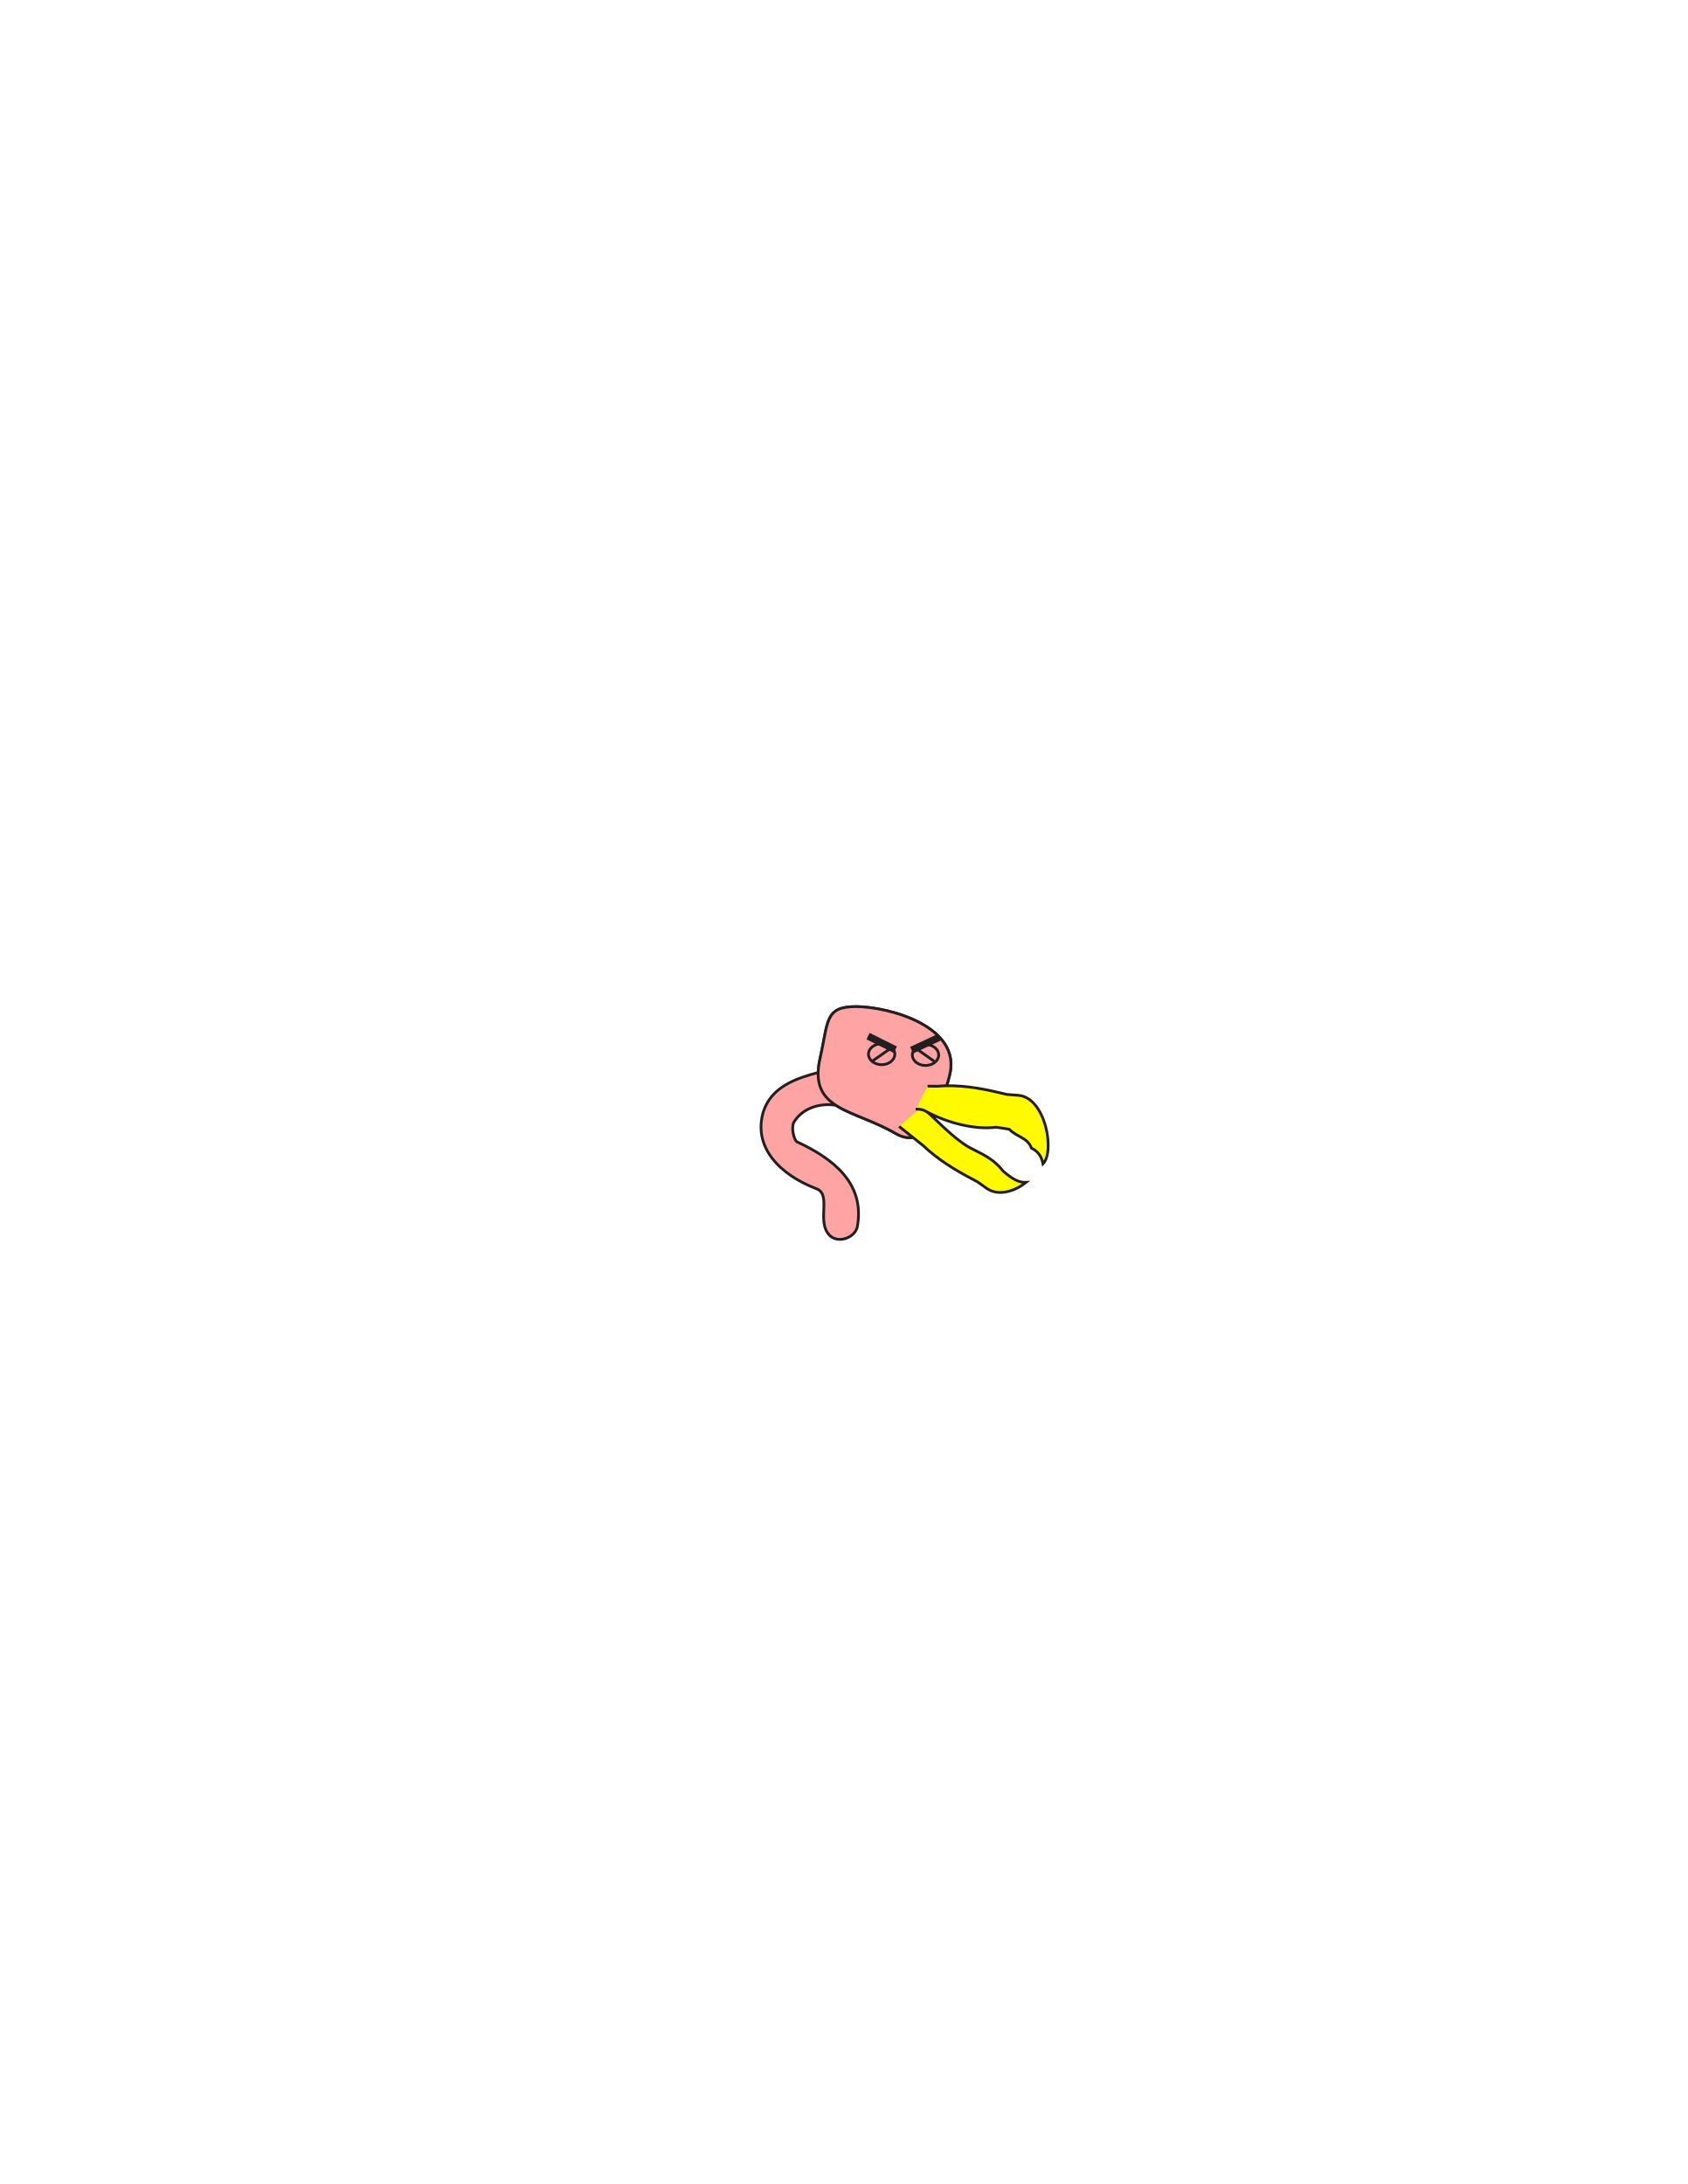
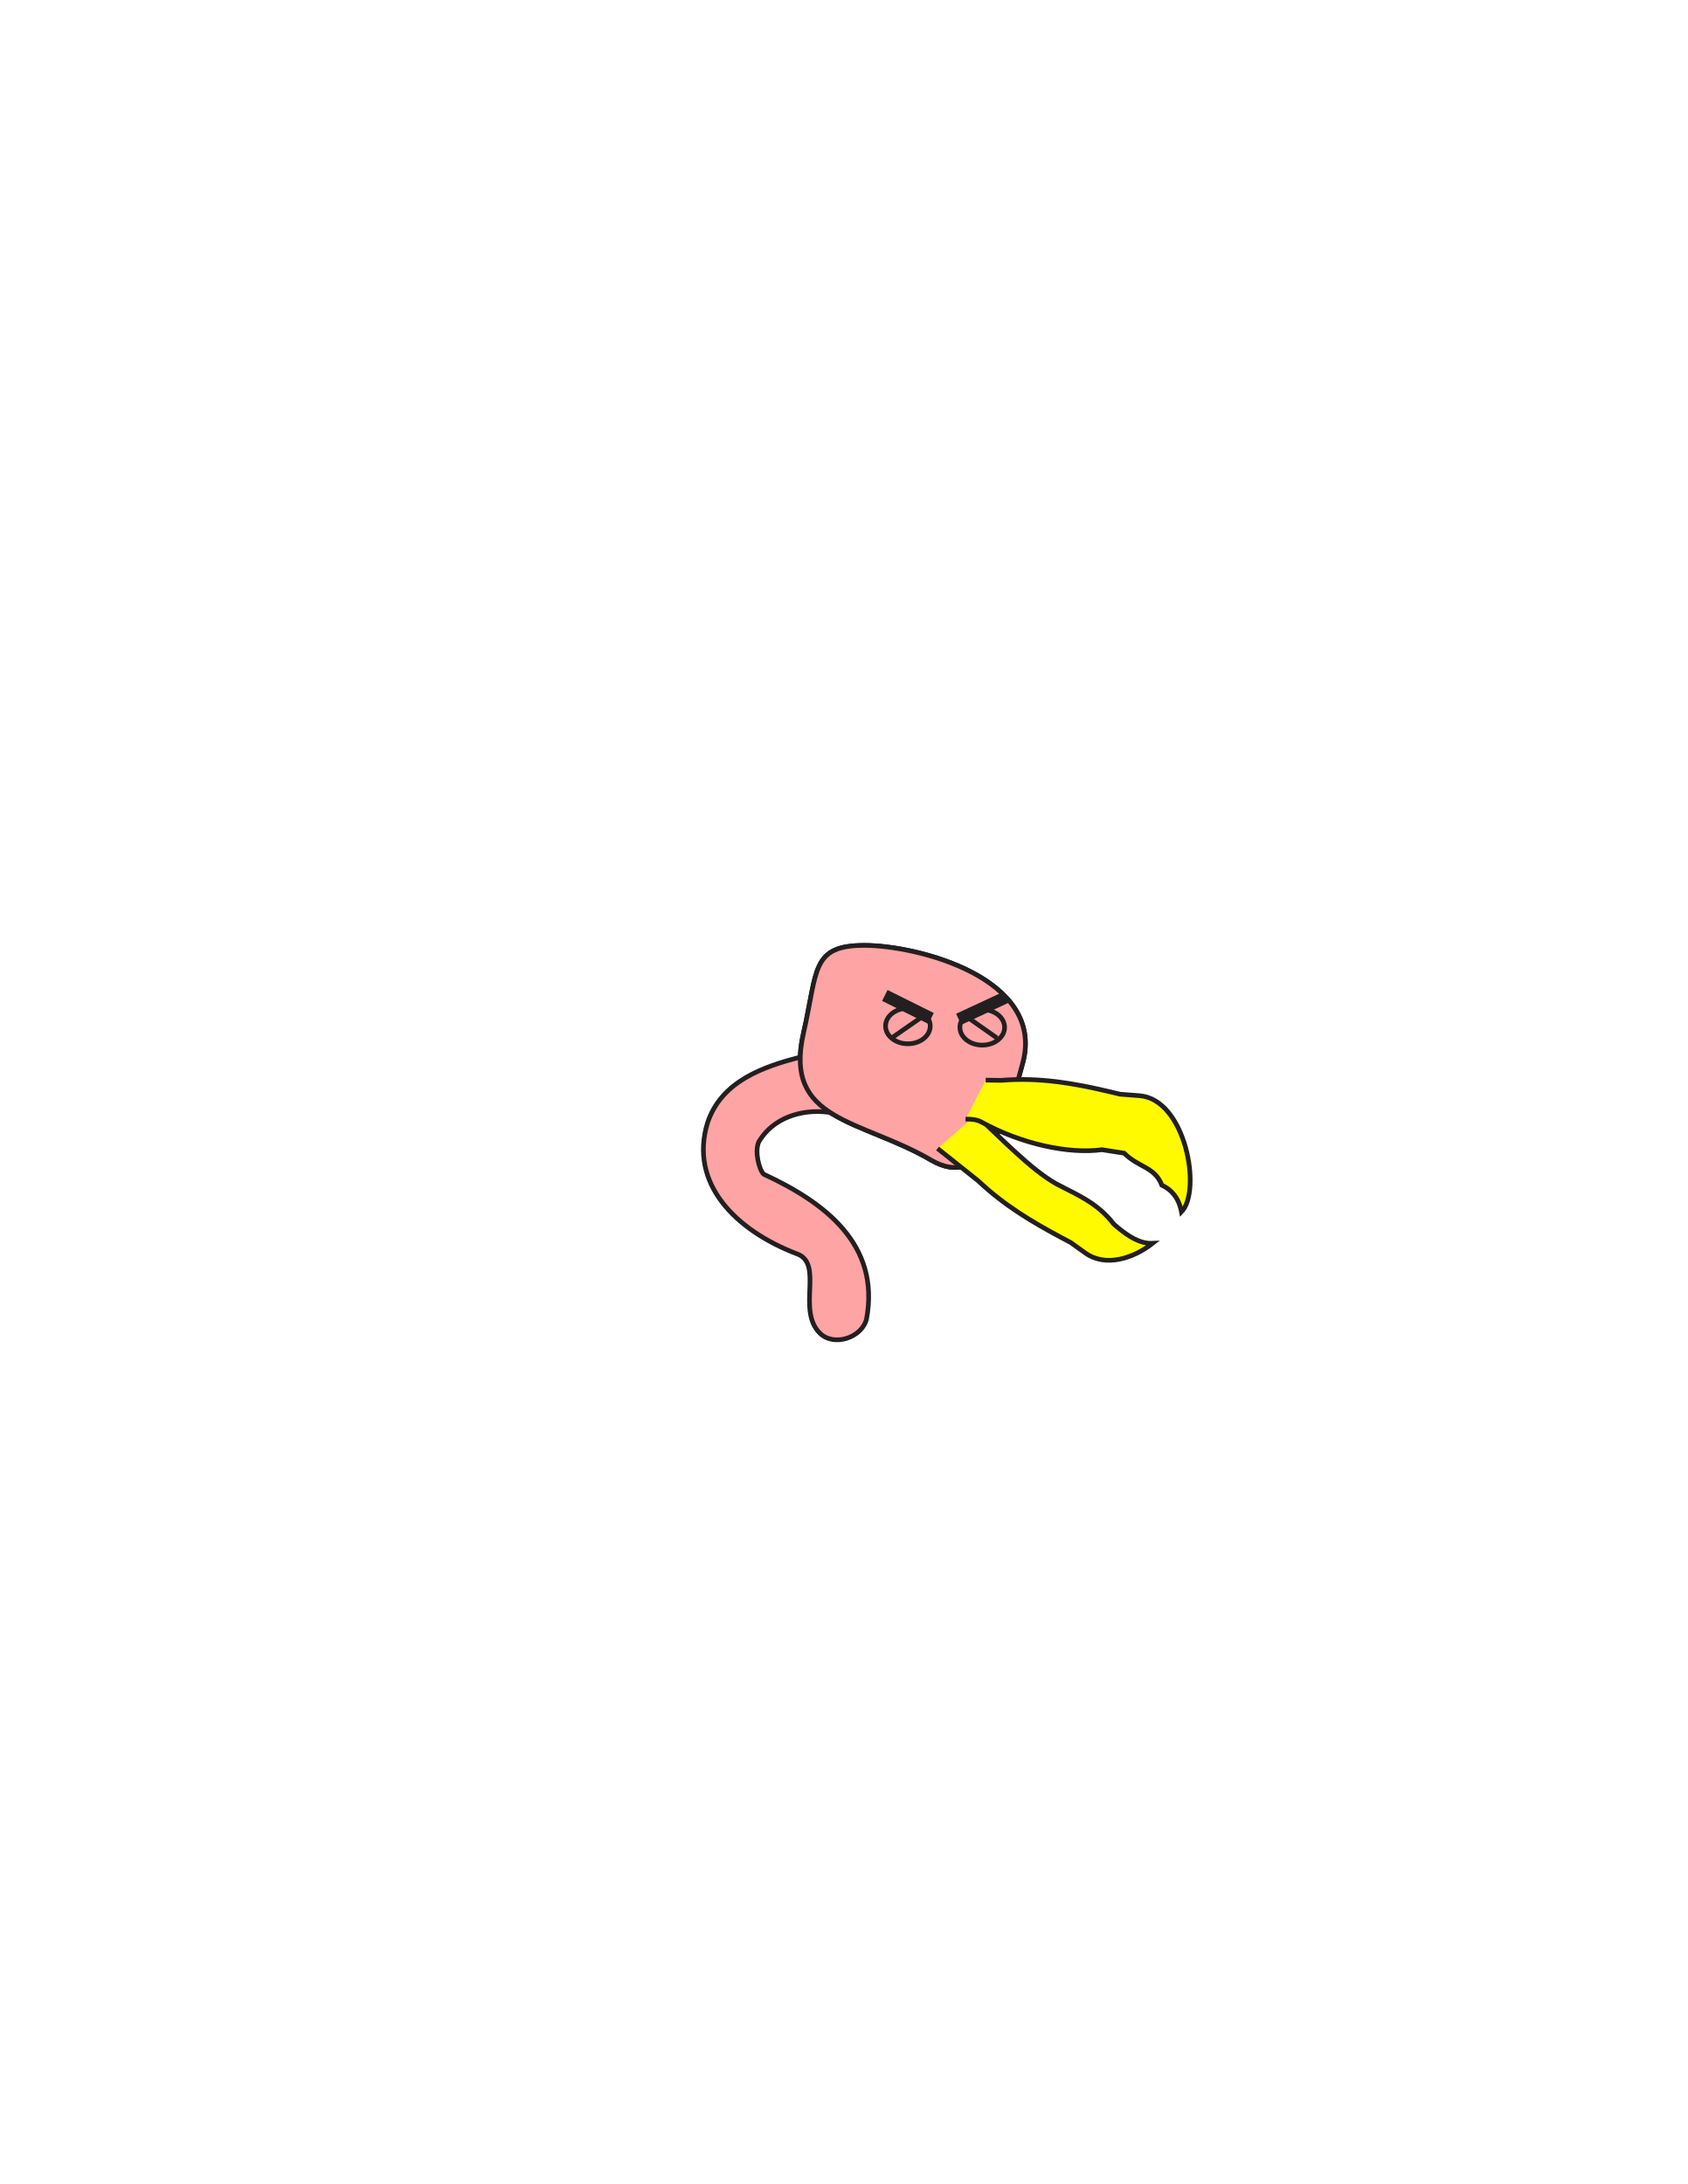
<svg xmlns="http://www.w3.org/2000/svg" version="1.1" id="Layer_1" x="0px" y="0px" width="612px" height="792px" viewBox="0 0 612 792" enable-background="new 0 0 612 792" xml:space="preserve">
-   <rect id="head_frame_1_" x="230.5" y="331.5" fill-opacity="0" fill="#231F20" width="151" height="131" />
-   <path fill="#FFA4A4" stroke="#231F20" stroke-miterlimit="10" d="M344.271,390.104c-3.414,12.98-8.711,27.244-19.557,20.912  c-7.594-4.432-15.518-6.49-21-9.812c-0.365-0.222-0.715-0.42-1.043-0.461C296.833,400,290.833,402,287.833,407c-1,2,0,6,1,7  c13,6,25,15,22,31c-1,4-7,6-10,3c-5-5,1-15-5-17c-13-5-23-15-19-28c3-9,12-12,19.824-14.058c0.006-0.256,0.018-0.516,0.035-0.781  c0.084-1.326,0.301-2.771,0.662-4.353c3.063-13.412,1.6-18.769,13.02-18.769S349.017,372.061,344.271,390.104z" />
-   <path fill="#FFA4A4" stroke="#231F20" stroke-miterlimit="10" d="M344.271,390.104c-3.414,12.98-8.711,27.244-19.557,20.912  c-15.188-8.865-31.693-8.23-27.359-27.207c3.063-13.412,1.6-18.769,13.02-18.769S349.017,372.061,344.271,390.104z" />
-   <path id="SECONDARY_3_" fill="#FFFA00" stroke="#231F20" stroke-miterlimit="10" d="M334.26,401.346  c5.667,5.234,11.666,11.566,17.023,14.645c0.721,0.387,1.448,0.756,2.174,1.123c3.626,1.833,7.24,3.641,10.228,7.53  c0.4,0.358,0.816,0.72,1.282,1.087c1.642,1.309,4.238,3.206,7.056,3.06c-4.098,3.223-10.072,5.175-14.397,2.071  c0,0-0.521-0.372-1.442-1.034c-0.46-0.331-1.021-0.733-1.673-1.199c-5.824-3.073-11.956-6.399-17.666-11.294  c-0.713-0.609-1.419-1.244-2.132-1.914c-0.731-0.576-7.959-6.334-8.689-6.924" />
-   <path id="SECONDARY_2_" fill="#FFFA00" stroke="#231F20" stroke-miterlimit="10" d="M332.011,402.215  c0.076,0.002,0.154,0.001,0.232-0.001c1.049-0.023,2.254,0.126,3.1,0.594c8.715,4.798,18.773,6.905,25.855,5.952  c0.988,0.154,1.842,0.289,2.543,0.399c1.406,0.22,2.193,0.345,2.193,0.345c3.131,3.104,6.559,2.914,8.063,6.848  c1.922,0.893,3.6,2.564,4.195,5.713c4.395-4.537,0.887-24.117-8.996-24.866c0,0-0.684-0.054-1.904-0.145  c-0.607-0.048-1.35-0.104-2.209-0.168c-6.938-1.677-14.303-3.348-22.406-3.135c-1.012,0.026-2.035,0.082-3.084,0.166  c-1.086-0.024-2.178-0.042-3.27-0.049" />
-   <ellipse fill="#FFA4A4" stroke="#231F20" stroke-miterlimit="10" cx="319.682" cy="382.291" rx="4.778" ry="3.804" />
-   <rect x="314.157" y="376.915" transform="matrix(0.8953 0.4454 -0.4454 0.8953 201.9442 -102.8044)" fill="#231F20" width="11.049" height="2.61" />
-   <ellipse fill="#FFA4A4" stroke="#231F20" stroke-miterlimit="10" cx="335.584" cy="382.576" rx="4.778" ry="3.805" />
-   <rect x="330.059" y="377.201" transform="matrix(0.9063 -0.4225 0.4225 0.9063 -128.506 177.2504)" fill="#231F20" width="11.05" height="2.61" />
-   <line fill="none" stroke="#231F20" stroke-miterlimit="10" x1="323" y1="380.125" x2="316.177" y2="384.87" />
-   <line fill="none" stroke="#231F20" stroke-miterlimit="10" x1="332.011" y1="380.125" x2="338.75" y2="384.87" />
+   <rect id="head_frame_1_" x="178" y="286" fill="#231F20" fill-opacity="0" width="256" height="222" />
+   <path fill="#FFA4A4" stroke="#231F20" stroke-width="1.695" stroke-miterlimit="10" d="M370.884,385.313  c-5.788,21.997-14.77,46.169-33.157,35.438c-12.874-7.511-26.308-10.997-35.603-16.627c-0.618-0.376-1.212-0.712-1.768-0.781  c-9.897-1.26-20.069,2.13-25.156,10.603c-1.695,3.39,0,10.168,1.695,11.863c22.04,10.168,42.385,25.419,37.298,52.534  c-1.695,6.778-11.867,10.168-16.953,5.084c-8.477-8.474,1.695-25.42-8.477-28.81c-22.04-8.474-38.993-25.42-32.212-47.45  c5.086-15.252,20.344-20.336,33.609-23.824c0.01-0.434,0.03-0.875,0.059-1.323c0.143-2.247,0.511-4.696,1.123-7.376  c5.193-22.729,2.713-31.807,22.074-31.807C332.776,342.837,378.929,354.737,370.884,385.313z" />
+   <path fill="#FFA4A4" stroke="#231F20" stroke-width="1.695" stroke-miterlimit="10" d="M370.884,385.313  c-5.788,21.997-14.77,46.169-33.157,35.438c-25.748-15.022-53.73-13.946-46.383-46.106c5.193-22.729,2.712-31.807,22.073-31.807  C332.778,342.839,378.929,354.737,370.884,385.313z" />
+   <path id="SECONDARY_3_" fill="#FFFA00" stroke="#231F20" stroke-width="1.695" stroke-miterlimit="10" d="M353.91,404.364  c9.608,8.871,19.778,19.602,28.861,24.819c1.222,0.655,2.455,1.281,3.686,1.903c6.147,3.106,12.274,6.169,17.34,12.76  c0.679,0.607,1.384,1.221,2.174,1.843c2.784,2.218,7.185,5.432,11.963,5.186c-6.948,5.461-17.076,8.77-24.409,3.51  c0,0-0.882-0.63-2.445-1.752c-0.779-0.562-1.729-1.243-2.836-2.032c-9.872-5.209-20.27-10.844-29.95-19.14  c-1.209-1.033-2.405-2.108-3.614-3.244c-1.238-0.977-13.493-10.733-14.73-11.733" />
+   <path id="SECONDARY_2_" fill="#FFFA00" stroke="#231F20" stroke-width="1.695" stroke-miterlimit="10" d="M350.098,405.837  c0.129,0.004,0.262,0.002,0.395-0.001c1.777-0.038,3.82,0.213,5.255,1.006c14.774,8.133,31.827,11.702,43.834,10.087  c1.674,0.262,3.123,0.49,4.312,0.677c2.384,0.372,3.717,0.584,3.717,0.584c5.31,5.262,11.121,4.938,13.671,11.604  c3.258,1.515,6.103,4.347,7.112,9.684c7.45-7.689,1.503-40.87-15.252-42.14c0,0-1.16-0.093-3.229-0.247  c-1.029-0.081-2.288-0.175-3.745-0.284c-11.763-2.842-24.248-5.673-37.986-5.313c-1.716,0.044-3.45,0.139-5.229,0.281  c-1.841-0.041-3.692-0.071-5.543-0.083" />
+   <ellipse fill="#FFA4A4" stroke="#231F20" stroke-width="1.695" stroke-miterlimit="10" cx="329.195" cy="372.073" rx="8.102" ry="6.447" />
+   <rect x="319.854" y="362.932" transform="matrix(-0.8954 -0.4452 0.4452 -0.8954 461.4337 838.6785)" fill="#231F20" width="18.73" height="4.424" />
+   <ellipse fill="#FFA4A4" stroke="#231F20" stroke-width="1.695" stroke-miterlimit="10" cx="356.155" cy="372.556" rx="8.102" ry="6.448" />
+   <rect x="346.737" y="363.448" transform="matrix(-0.9064 0.4224 -0.4224 -0.9064 833.3263 546.6926)" fill="#231F20" width="18.731" height="4.423" />
+   <line fill="none" stroke="#231F20" stroke-width="1.695" stroke-miterlimit="10" x1="334.821" y1="368.403" x2="323.253" y2="376.444" />
+   <line fill="none" stroke="#231F20" stroke-width="1.695" stroke-miterlimit="10" x1="350.098" y1="368.403" x2="361.523" y2="376.444" />
</svg>
